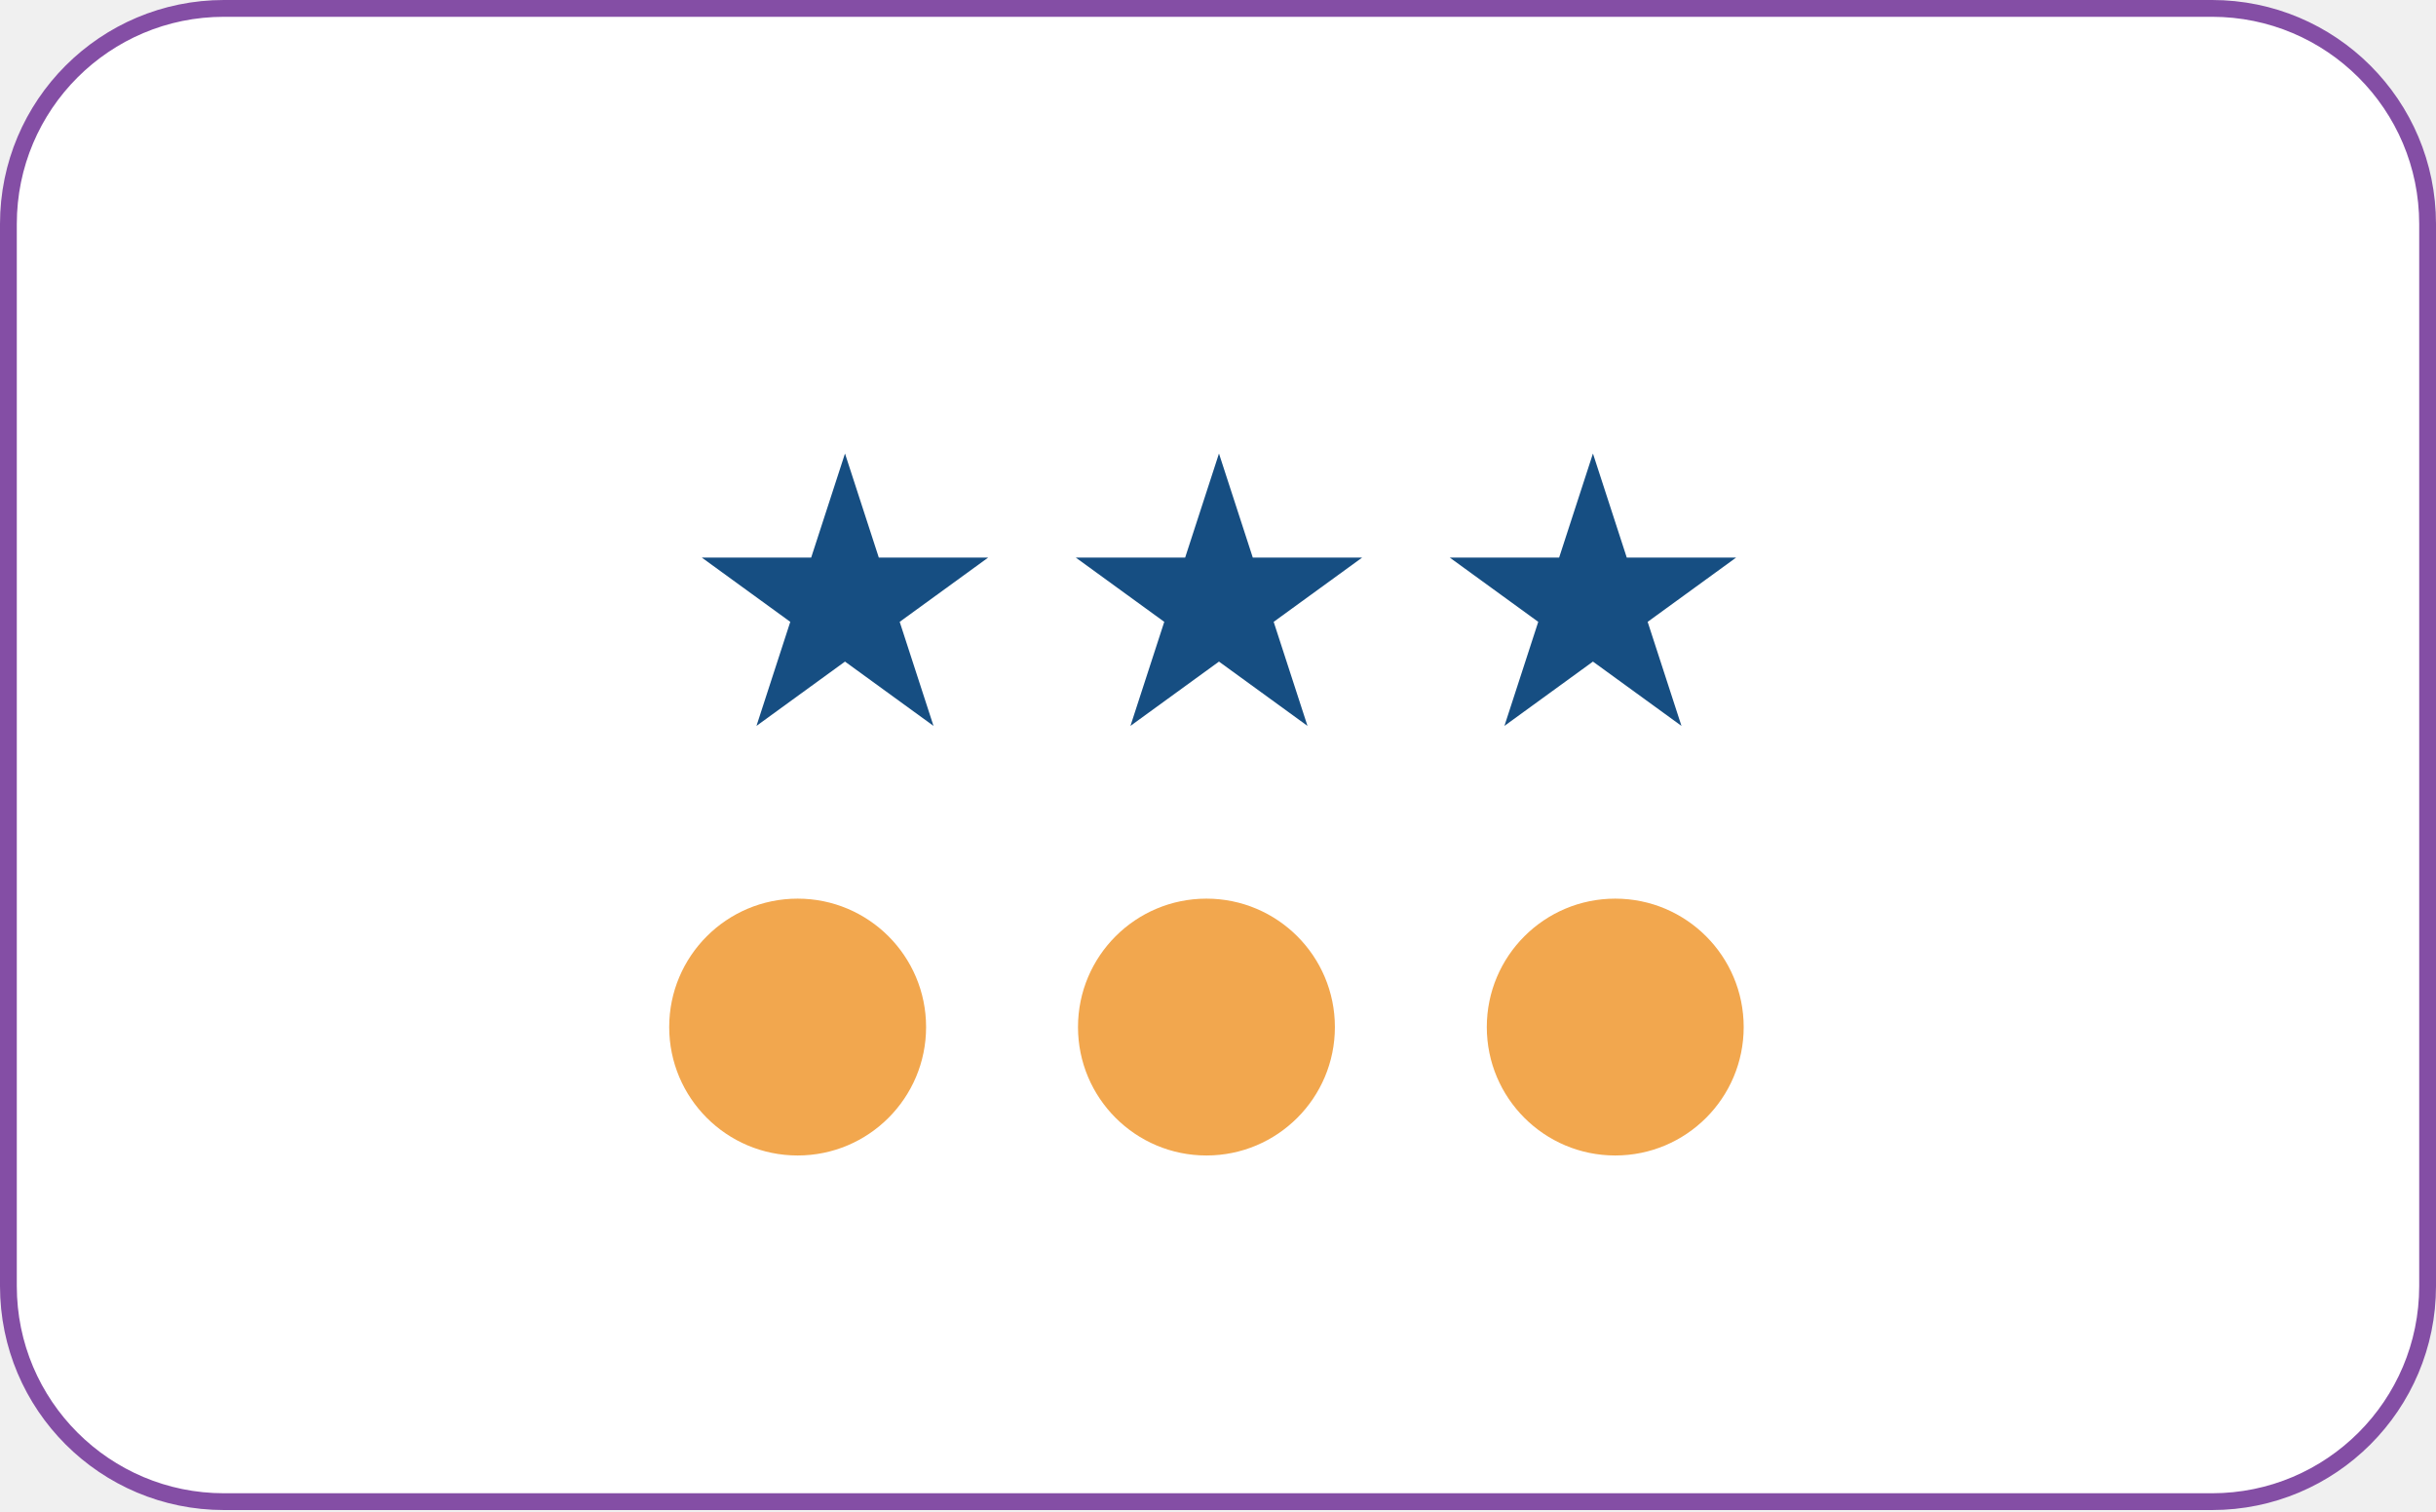
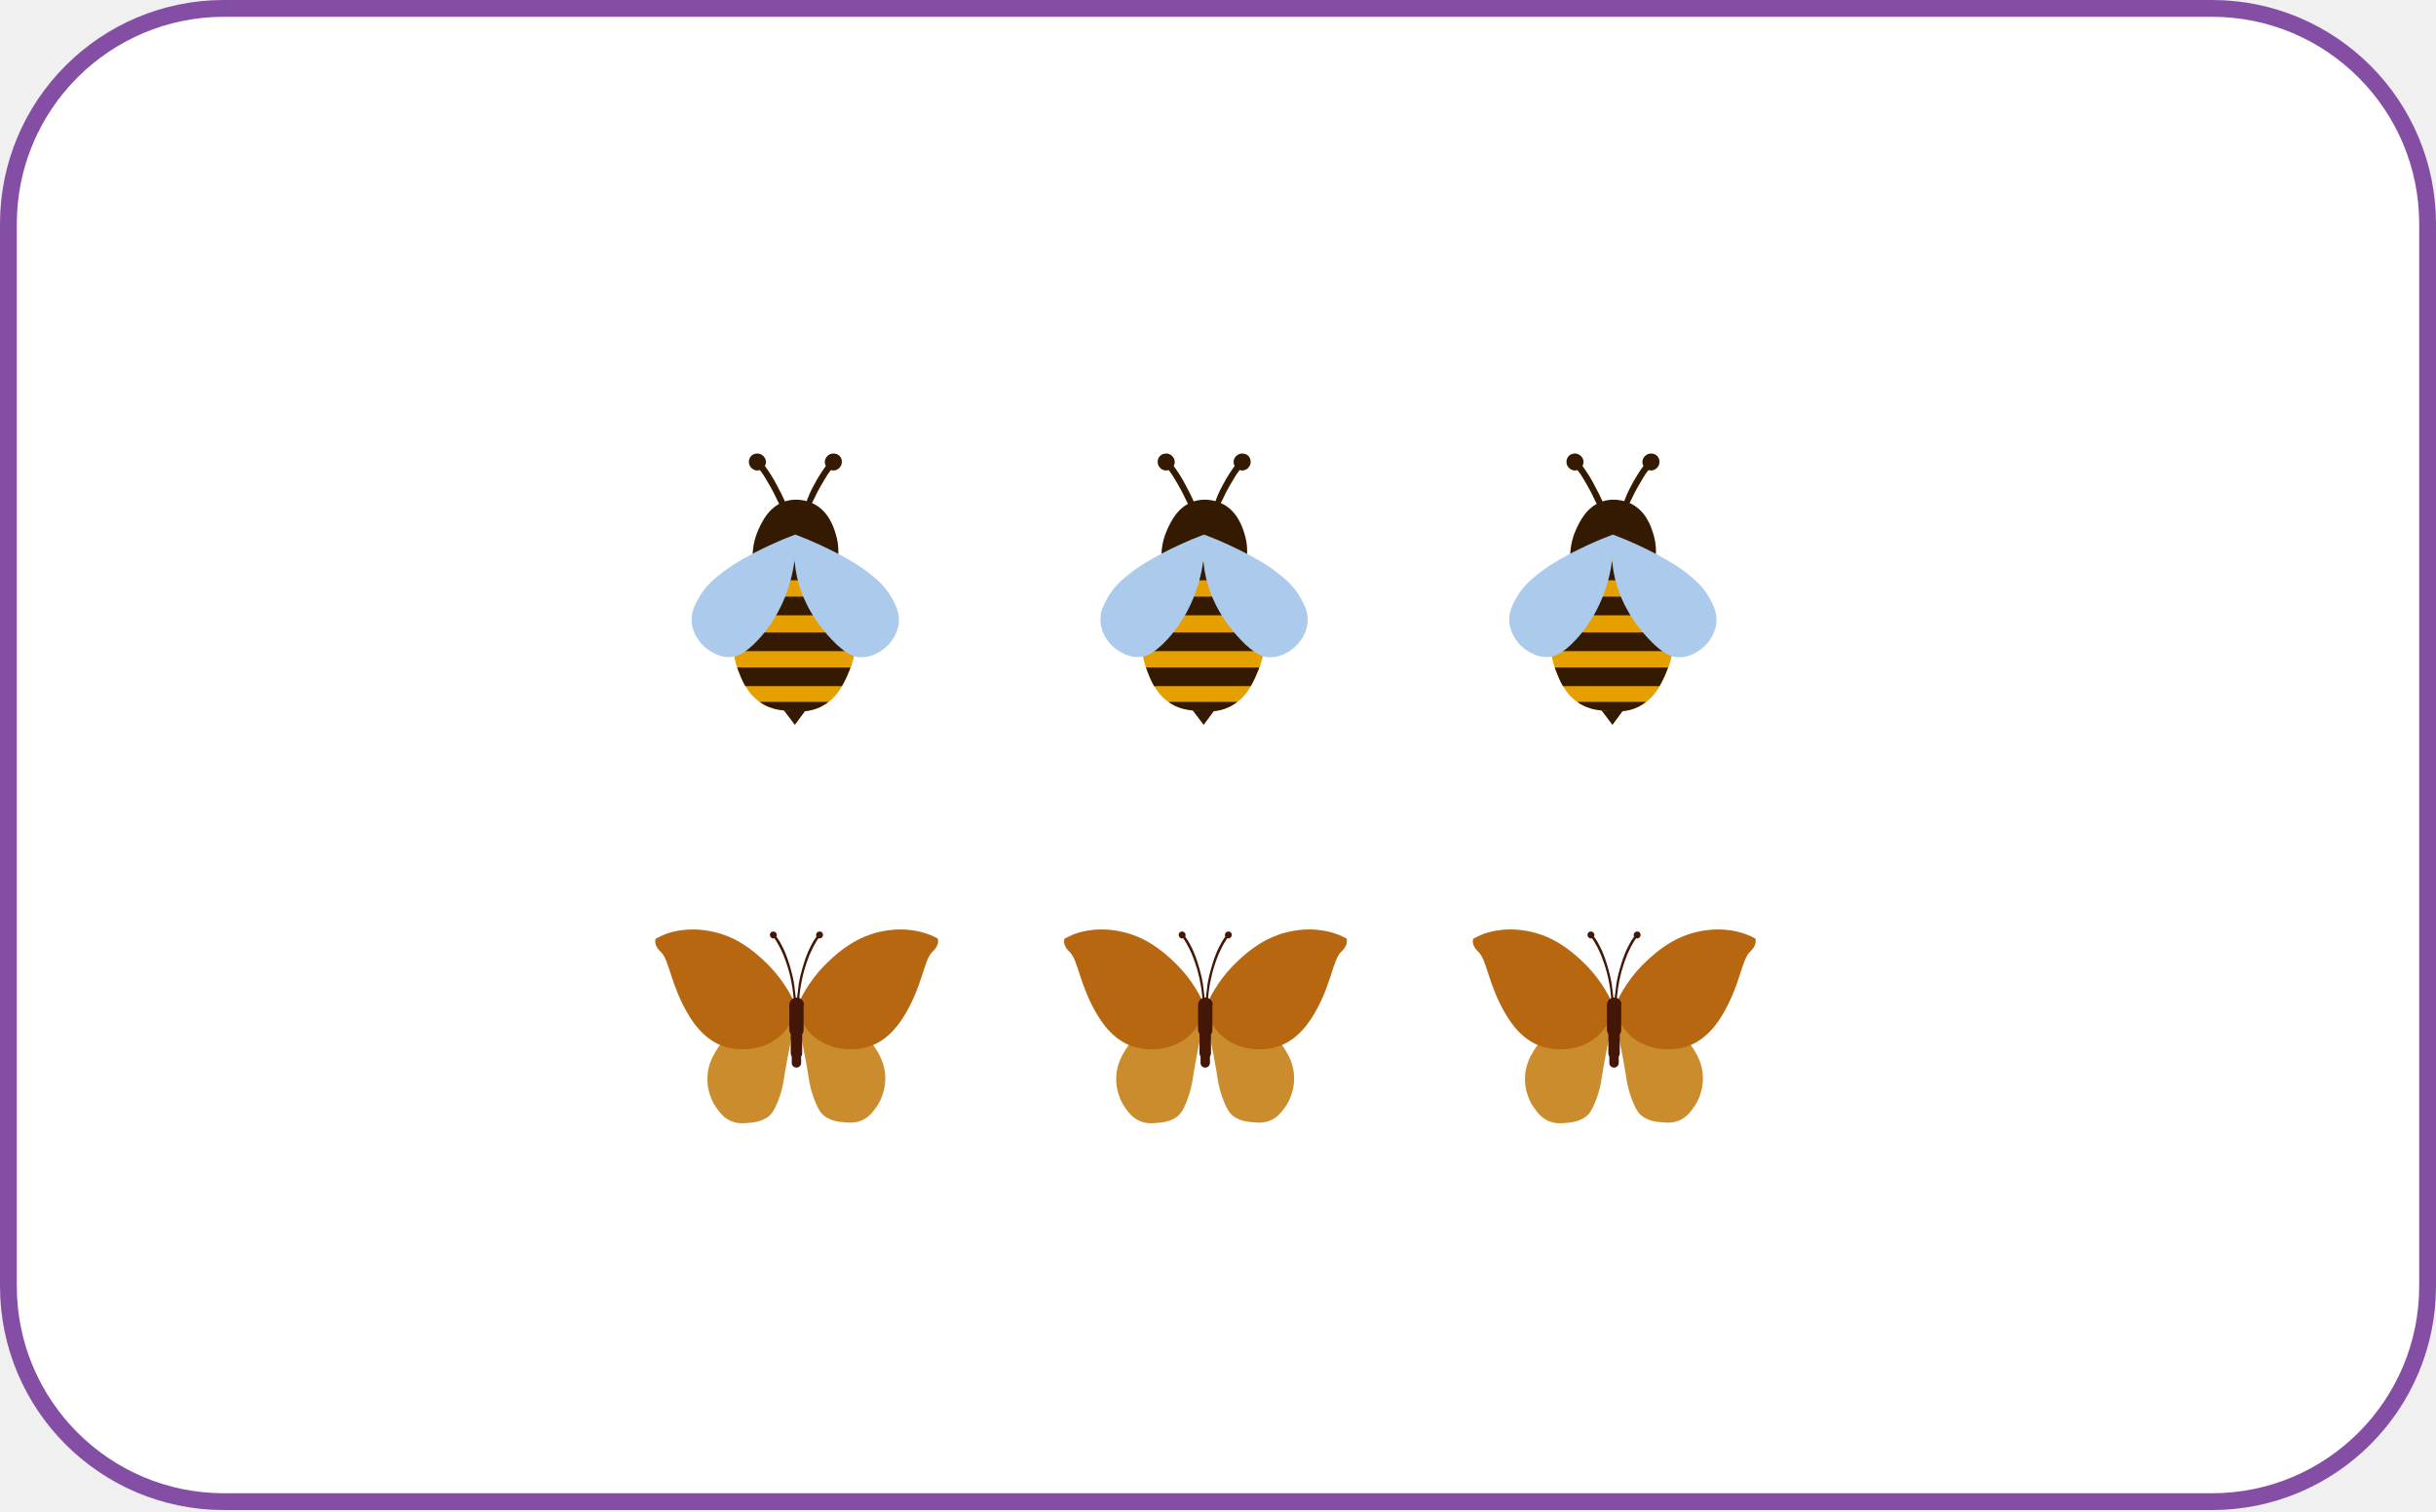
- <svg xmlns="http://www.w3.org/2000/svg" width="870" height="540" viewBox="0 0 870 540" fill="none">
+ <svg xmlns="http://www.w3.org/2000/svg" viewBox="0 0 870 540" fill="none">
  <rect x="3" y="3" width="864" height="533.4" rx="77" fill="white" stroke="#844EA5" stroke-width="6" />
-   <circle cx="430.873" cy="366.873" r="45.873" fill="#F2A74E" />
-   <circle cx="576.873" cy="366.873" r="45.873" fill="#F2A74E" />
-   <circle cx="284.873" cy="366.873" r="45.873" fill="#F2A74E" />
-   <path d="M301.782 162L313.857 199.162H352.931L321.319 222.13L333.394 259.292L301.782 236.325L270.17 259.292L282.244 222.13L250.632 199.162H289.707L301.782 162Z" fill="#164E82" />
-   <path d="M435.346 162L447.42 199.162H486.495L454.883 222.13L466.958 259.292L435.346 236.325L403.733 259.292L415.808 222.13L384.196 199.162H423.271L435.346 162Z" fill="#164E82" />
-   <path d="M568.909 162L580.984 199.162H620.059L588.447 222.13L600.521 259.292L568.909 236.325L537.297 259.292L549.372 222.13L517.76 199.162H556.834L568.909 162Z" fill="#164E82" />
+   <path d="M285.759 368.404C287.145 375.465 288.24 381.056 288.897 385.543C288.97 386.205 289.7 390.766 292.035 395.547C292.546 396.504 292.838 397.019 293.275 397.534C295.757 400.476 299.843 400.77 301.887 400.917C303.638 401.065 305.171 401.138 307.068 400.476C310.133 399.446 311.739 397.166 312.76 395.768C316.117 391.207 316.19 386.279 316.19 385.175C316.19 380.467 314.293 377.157 313.198 375.318C309.914 369.728 305.171 367.079 302.981 365.902C295.976 362.151 289.262 362.372 286.197 362.666C286.124 364.578 285.905 366.491 285.759 368.404Z" fill="#CB8C2E" />
+   <path d="M284.81 359.208C286.78 354.721 290.283 348.542 296.413 342.952C299.624 340.009 305.9 334.345 315.533 332.579C318.015 332.138 324.291 331.108 331.442 333.683C332.902 334.198 334.069 334.786 334.872 335.228C334.945 335.375 335.018 335.595 335.018 335.89C335.237 337.876 333.413 339.641 332.975 340.009C329.91 343.025 329.472 352.073 323.05 362.666C318.015 371.052 312.614 372.964 311.155 373.553C310.644 373.7 308.965 374.362 306.703 374.656C305.098 374.877 296.486 375.76 290.064 369.728C288.897 368.624 287.072 366.638 285.759 363.401C285.394 362.004 285.102 360.606 284.81 359.208Z" fill="#B66710" />
+   <path d="M283.059 368.624C281.672 375.686 280.578 381.277 279.921 385.764C279.848 386.426 279.118 390.987 276.783 395.768C276.272 396.724 275.98 397.239 275.542 397.754C273.061 400.697 268.974 400.991 266.931 401.138C265.179 401.285 263.647 401.359 261.75 400.697C258.685 399.667 257.079 397.386 256.057 395.989C252.7 391.428 252.627 386.499 252.627 385.396C252.627 380.688 254.525 377.378 255.619 375.539C258.903 369.948 263.647 367.3 265.836 366.123C272.842 362.372 279.556 362.592 282.621 362.886C282.767 364.725 282.913 366.638 283.059 368.624Z" fill="#CB8C2E" />
+   <path d="M284.226 359.208C282.256 354.721 278.753 348.542 272.623 342.952C269.412 340.009 263.136 334.345 253.503 332.579C251.022 332.138 244.746 331.108 237.594 333.683C236.207 334.271 235.04 334.86 234.164 335.301C234.164 335.375 234.091 335.669 234.018 335.963C233.799 337.949 235.624 339.715 236.062 340.083C239.127 343.099 239.564 352.073 245.986 362.666C251.022 371.052 256.422 372.964 257.882 373.553C258.392 373.7 260.071 374.362 262.333 374.656C263.939 374.877 272.55 375.76 278.972 369.728C280.14 368.624 281.964 366.638 283.278 363.401C283.642 362.004 283.934 360.606 284.226 359.208Z" fill="#B66710" />
+   <path d="M287.145 358.914C287.145 357.517 285.978 356.34 284.591 356.34H284.445C283.059 356.34 281.891 357.517 281.891 358.914V367.815C281.891 368.404 282.11 368.918 282.402 369.36V376.201C282.402 376.642 282.548 377.084 282.767 377.452V379.658C282.767 380.615 283.497 381.35 284.445 381.35C285.394 381.35 286.124 380.615 286.124 379.658V377.452C286.343 377.084 286.489 376.716 286.489 376.201V369.433C286.854 368.992 286.999 368.477 286.999 367.889V358.914H287.145Z" fill="#431605" />
+   <path d="M292.692 332.727C292.035 332.727 291.451 333.315 291.451 333.977C291.451 334.198 291.524 334.418 291.597 334.566C291.086 335.301 290.429 336.257 289.846 337.434C287.948 340.892 287.145 343.908 286.416 346.409C285.613 349.278 285.248 351.485 285.175 352.294C284.956 353.912 284.81 355.457 284.737 355.898C284.664 356.781 284.591 357.443 284.591 358.031C284.81 358.031 285.102 358.031 285.321 358.105C285.394 357.296 285.467 356.266 285.613 355.015C285.905 352.147 286.416 350.013 286.562 349.278C287.145 346.556 287.875 344.496 288.167 343.614C288.897 341.48 289.554 340.009 289.773 339.641C290.575 337.876 291.305 336.772 291.451 336.478C291.743 335.963 292.035 335.522 292.327 335.154C292.473 335.154 292.546 335.228 292.692 335.228C293.349 335.228 293.932 334.639 293.932 333.977C293.932 333.241 293.422 332.727 292.692 332.727Z" fill="#431605" />
+   <path d="M276.199 332.727C276.856 332.727 277.439 333.315 277.439 333.977C277.439 334.198 277.366 334.418 277.294 334.566C277.804 335.301 278.461 336.257 279.045 337.434C280.942 340.892 281.745 343.908 282.475 346.409C283.278 349.278 283.643 351.485 283.715 352.294C283.934 353.912 284.08 355.457 284.153 355.898C284.226 356.781 284.299 357.443 284.299 358.031C284.08 358.031 283.788 358.031 283.57 358.105C283.497 357.296 283.424 356.266 283.278 355.015C282.986 352.147 282.475 350.013 282.329 349.278C281.745 346.556 281.015 344.496 280.723 343.614C279.994 341.48 279.337 340.009 279.118 339.641C278.315 337.876 277.585 336.772 277.439 336.478C277.148 335.963 276.856 335.522 276.564 335.154C276.418 335.154 276.345 335.228 276.199 335.228C275.542 335.228 274.958 334.639 274.958 333.977C274.958 333.241 275.469 332.727 276.199 332.727Z" fill="#431605" />
+   <path d="M431.759 368.404C433.145 375.465 434.24 381.056 434.897 385.543C434.97 386.205 435.7 390.766 438.035 395.547C438.546 396.504 438.838 397.019 439.275 397.534C441.757 400.476 445.843 400.77 447.887 400.917C449.638 401.065 451.171 401.138 453.068 400.476C456.133 399.446 457.739 397.166 458.76 395.768C462.117 391.207 462.19 386.279 462.19 385.175C462.19 380.467 460.293 377.157 459.198 375.318C455.914 369.728 451.171 367.079 448.981 365.902C441.976 362.151 435.262 362.372 432.197 362.666C432.124 364.578 431.905 366.491 431.759 368.404Z" fill="#CB8C2E" />
+   <path d="M430.81 359.208C432.78 354.721 436.283 348.542 442.413 342.952C445.624 340.009 451.9 334.345 461.533 332.579C464.015 332.138 470.291 331.108 477.442 333.683C478.902 334.198 480.069 334.786 480.872 335.228C480.945 335.375 481.018 335.595 481.018 335.89C481.237 337.876 479.413 339.641 478.975 340.009C475.91 343.025 475.472 352.073 469.05 362.666C464.015 371.052 458.614 372.964 457.155 373.553C456.644 373.7 454.965 374.362 452.703 374.656C451.098 374.877 442.486 375.76 436.064 369.728C434.897 368.624 433.072 366.638 431.759 363.401C431.394 362.004 431.102 360.606 430.81 359.208Z" fill="#B66710" />
+   <path d="M429.059 368.624C427.672 375.686 426.578 381.277 425.921 385.764C425.848 386.426 425.118 390.987 422.783 395.768C422.272 396.724 421.98 397.239 421.542 397.754C419.061 400.697 414.974 400.991 412.931 401.138C411.179 401.285 409.647 401.359 407.75 400.697C404.685 399.667 403.079 397.386 402.057 395.989C398.7 391.428 398.627 386.499 398.627 385.396C398.627 380.688 400.525 377.378 401.619 375.539C404.903 369.948 409.647 367.3 411.836 366.123C418.842 362.372 425.556 362.592 428.621 362.886C428.767 364.725 428.913 366.638 429.059 368.624Z" fill="#CB8C2E" />
+   <path d="M430.226 359.208C428.256 354.721 424.753 348.542 418.623 342.952C415.412 340.009 409.136 334.345 399.503 332.579C397.022 332.138 390.746 331.108 383.594 333.683C382.207 334.271 381.04 334.86 380.164 335.301C380.164 335.375 380.091 335.669 380.018 335.963C379.799 337.949 381.624 339.715 382.062 340.083C385.127 343.099 385.564 352.073 391.986 362.666C397.022 371.052 402.422 372.964 403.882 373.553C404.392 373.7 406.071 374.362 408.333 374.656C409.939 374.877 418.55 375.76 424.972 369.728C426.14 368.624 427.964 366.638 429.278 363.401C429.642 362.004 429.934 360.606 430.226 359.208Z" fill="#B66710" />
+   <path d="M433.145 358.914C433.145 357.517 431.978 356.34 430.591 356.34H430.445C429.059 356.34 427.891 357.517 427.891 358.914V367.815C427.891 368.404 428.11 368.918 428.402 369.36V376.201C428.402 376.642 428.548 377.084 428.767 377.452V379.658C428.767 380.615 429.497 381.35 430.445 381.35C431.394 381.35 432.124 380.615 432.124 379.658V377.452C432.343 377.084 432.489 376.716 432.489 376.201V369.433C432.854 368.992 432.999 368.477 432.999 367.889V358.914H433.145Z" fill="#431605" />
+   <path d="M438.692 332.727C438.035 332.727 437.451 333.315 437.451 333.977C437.451 334.198 437.524 334.418 437.597 334.566C437.086 335.301 436.429 336.257 435.846 337.434C433.948 340.892 433.145 343.908 432.416 346.409C431.613 349.278 431.248 351.485 431.175 352.294C430.956 353.912 430.81 355.457 430.737 355.898C430.664 356.781 430.591 357.443 430.591 358.031C430.81 358.031 431.102 358.031 431.321 358.105C431.394 357.296 431.467 356.266 431.613 355.015C431.905 352.147 432.416 350.013 432.562 349.278C433.145 346.556 433.875 344.496 434.167 343.614C434.897 341.48 435.554 340.009 435.773 339.641C436.575 337.876 437.305 336.772 437.451 336.478C437.743 335.963 438.035 335.522 438.327 335.154C438.473 335.154 438.546 335.228 438.692 335.228C439.349 335.228 439.932 334.639 439.932 333.977C439.932 333.241 439.422 332.727 438.692 332.727Z" fill="#431605" />
+   <path d="M422.199 332.727C422.856 332.727 423.439 333.315 423.439 333.977C423.439 334.198 423.366 334.418 423.294 334.566C423.804 335.301 424.461 336.257 425.045 337.434C426.942 340.892 427.745 343.908 428.475 346.409C429.278 349.278 429.643 351.485 429.715 352.294C429.934 353.912 430.08 355.457 430.153 355.898C430.226 356.781 430.299 357.443 430.299 358.031C430.08 358.031 429.788 358.031 429.57 358.105C429.497 357.296 429.424 356.266 429.278 355.015C428.986 352.147 428.475 350.013 428.329 349.278C427.745 346.556 427.015 344.496 426.723 343.614C425.994 341.48 425.337 340.009 425.118 339.641C424.315 337.876 423.585 336.772 423.439 336.478C423.148 335.963 422.856 335.522 422.564 335.154C422.418 335.154 422.345 335.228 422.199 335.228C421.542 335.228 420.958 334.639 420.958 333.977C420.958 333.241 421.469 332.727 422.199 332.727Z" fill="#431605" />
+   <path d="M577.759 368.404C579.145 375.465 580.24 381.056 580.897 385.543C580.97 386.205 581.7 390.766 584.035 395.547C584.546 396.504 584.838 397.019 585.275 397.534C587.757 400.476 591.843 400.77 593.887 400.917C595.638 401.065 597.171 401.138 599.068 400.476C602.133 399.446 603.739 397.166 604.76 395.768C608.117 391.207 608.19 386.279 608.19 385.175C608.19 380.467 606.293 377.157 605.198 375.318C601.914 369.728 597.171 367.079 594.981 365.902C587.976 362.151 581.262 362.372 578.197 362.666C578.124 364.578 577.905 366.491 577.759 368.404Z" fill="#CB8C2E" />
+   <path d="M576.81 359.208C578.78 354.721 582.283 348.542 588.413 342.952C591.624 340.009 597.9 334.345 607.533 332.579C610.015 332.138 616.291 331.108 623.442 333.683C624.902 334.198 626.069 334.786 626.872 335.228C626.945 335.375 627.018 335.595 627.018 335.89C627.237 337.876 625.413 339.641 624.975 340.009C621.91 343.025 621.472 352.073 615.05 362.666C610.015 371.052 604.614 372.964 603.155 373.553C602.644 373.7 600.965 374.362 598.703 374.656C597.098 374.877 588.486 375.76 582.064 369.728C580.897 368.624 579.072 366.638 577.759 363.401C577.394 362.004 577.102 360.606 576.81 359.208Z" fill="#B66710" />
+   <path d="M575.059 368.624C573.672 375.686 572.578 381.277 571.921 385.764C571.848 386.426 571.118 390.987 568.783 395.768C568.272 396.724 567.98 397.239 567.542 397.754C565.061 400.697 560.974 400.991 558.931 401.138C557.179 401.285 555.647 401.359 553.75 400.697C550.685 399.667 549.079 397.386 548.057 395.989C544.7 391.428 544.627 386.499 544.627 385.396C544.627 380.688 546.525 377.378 547.619 375.539C550.903 369.948 555.647 367.3 557.836 366.123C564.842 362.372 571.556 362.592 574.621 362.886C574.767 364.725 574.913 366.638 575.059 368.624Z" fill="#CB8C2E" />
+   <path d="M576.226 359.208C574.256 354.721 570.753 348.542 564.623 342.952C561.412 340.009 555.136 334.345 545.503 332.579C543.022 332.138 536.746 331.108 529.594 333.683C528.207 334.271 527.04 334.86 526.164 335.301C526.164 335.375 526.091 335.669 526.018 335.963C525.799 337.949 527.624 339.715 528.062 340.083C531.127 343.099 531.564 352.073 537.986 362.666C543.022 371.052 548.422 372.964 549.882 373.553C550.392 373.7 552.071 374.362 554.333 374.656C555.939 374.877 564.55 375.76 570.972 369.728C572.14 368.624 573.964 366.638 575.278 363.401C575.642 362.004 575.934 360.606 576.226 359.208Z" fill="#B66710" />
+   <path d="M579.145 358.914C579.145 357.517 577.978 356.34 576.591 356.34H576.445C575.059 356.34 573.891 357.517 573.891 358.914V367.815C573.891 368.404 574.11 368.918 574.402 369.36V376.201C574.402 376.642 574.548 377.084 574.767 377.452V379.658C574.767 380.615 575.497 381.35 576.445 381.35C577.394 381.35 578.124 380.615 578.124 379.658V377.452C578.343 377.084 578.489 376.716 578.489 376.201V369.433C578.854 368.992 578.999 368.477 578.999 367.889V358.914H579.145Z" fill="#431605" />
+   <path d="M584.692 332.727C584.035 332.727 583.451 333.315 583.451 333.977C583.451 334.198 583.524 334.418 583.597 334.566C583.086 335.301 582.429 336.257 581.846 337.434C579.948 340.892 579.145 343.908 578.416 346.409C577.613 349.278 577.248 351.485 577.175 352.294C576.956 353.912 576.81 355.457 576.737 355.898C576.664 356.781 576.591 357.443 576.591 358.031C576.81 358.031 577.102 358.031 577.321 358.105C577.394 357.296 577.467 356.266 577.613 355.015C577.905 352.147 578.416 350.013 578.562 349.278C579.145 346.556 579.875 344.496 580.167 343.614C580.897 341.48 581.554 340.009 581.773 339.641C582.575 337.876 583.305 336.772 583.451 336.478C583.743 335.963 584.035 335.522 584.327 335.154C584.473 335.154 584.546 335.228 584.692 335.228C585.349 335.228 585.932 334.639 585.932 333.977C585.932 333.241 585.422 332.727 584.692 332.727Z" fill="#431605" />
+   <path d="M568.199 332.727C568.856 332.727 569.439 333.315 569.439 333.977C569.439 334.198 569.366 334.418 569.294 334.566C569.804 335.301 570.461 336.257 571.045 337.434C572.942 340.892 573.745 343.908 574.475 346.409C575.278 349.278 575.643 351.485 575.715 352.294C575.934 353.912 576.08 355.457 576.153 355.898C576.226 356.781 576.299 357.443 576.299 358.031C576.08 358.031 575.788 358.031 575.57 358.105C575.497 357.296 575.424 356.266 575.278 355.015C574.986 352.147 574.475 350.013 574.329 349.278C573.745 346.556 573.015 344.496 572.723 343.614C571.994 341.48 571.337 340.009 571.118 339.641C570.315 337.876 569.585 336.772 569.439 336.478C569.148 335.963 568.856 335.522 568.564 335.154C568.418 335.154 568.345 335.228 568.199 335.228C567.542 335.228 566.958 334.639 566.958 333.977C566.958 333.241 567.469 332.727 568.199 332.727Z" fill="#431605" />
+   <path d="M297.62 162C295.985 162 294.574 163.406 294.574 165.034C294.574 165.551 294.722 166.069 294.945 166.439C293.682 168.215 292.122 170.509 290.636 173.394C285.955 181.755 285.807 190.486 286.55 188.34C288.333 183.161 289.967 179.609 290.487 178.722C292.419 174.43 294.276 171.767 294.574 171.101C295.317 169.843 295.985 168.807 296.728 167.919C297.1 167.919 297.248 168.067 297.62 168.067C299.254 168.067 300.666 166.661 300.666 165.034C300.666 163.258 299.477 162 297.62 162Z" fill="#331A00" />
+   <path d="M267.455 165.034C267.455 166.661 268.867 168.067 270.501 168.067C270.873 168.067 271.021 167.919 271.393 167.919C272.136 168.807 272.804 169.843 273.547 171.101C273.919 171.841 275.702 174.504 277.634 178.722C278.154 179.609 279.788 183.161 281.572 188.34C282.315 190.486 287.813 202.028 285.881 195.073C284.098 189.006 282.092 181.755 277.485 173.394C276.074 170.583 274.439 168.215 273.176 166.439C273.325 166.069 273.547 165.551 273.547 165.034C273.547 163.406 272.136 162 270.501 162C268.718 162 267.455 163.258 267.455 165.034Z" fill="#331A00" />
+   <path d="M279.565 253.229C280.977 255.153 282.463 257.002 283.875 258.926C285.286 257.076 286.624 255.227 288.035 253.303C285.212 253.303 282.389 253.303 279.565 253.229Z" fill="#331A00" />
+   <path d="M268.867 201.288C268.644 198.551 268.644 194.037 270.873 189.154C272.21 186.268 274.588 181.089 280.16 179.166C284.915 177.538 289.076 179.313 289.819 179.609C295.911 182.199 297.768 188.414 298.511 190.856C299.923 195.443 299.403 199.513 298.883 201.732C288.853 201.658 278.823 201.51 268.867 201.288Z" fill="#331A00" />
+   <path d="M261.957 223.115C261.66 226.815 261.066 232.882 263.74 239.763C265.078 243.166 267.084 248.272 272.285 251.379C275.776 253.451 279.194 253.673 281.869 253.895C284.841 254.117 288.927 254.413 293.088 252.489C299.031 249.677 301.558 243.906 303.192 240.059C305.644 234.362 305.793 229.33 305.867 226.297C306.015 218.602 304.009 212.831 302.969 209.871C301.112 204.618 298.66 200.622 296.728 197.959C288.778 198.033 280.829 198.107 272.879 198.181C270.873 200.326 268.198 203.656 265.969 208.243C265.078 210.241 262.626 215.642 261.957 223.115Z" fill="#E5A000" />
+   <path d="M296.06 213.127H271.542V219.786H296.06V213.127Z" fill="#331A00" />
+   <path d="M305.941 225.927H262.477V232.586H305.941V225.927Z" fill="#331A00" />
+   <path d="M295.837 200.622H271.319V207.281H295.837V200.622Z" fill="#331A00" />
+   <path d="M284.023 190.93C277.56 193.371 272.433 195.887 268.718 197.811C262.477 201.14 259.654 203.212 258.391 204.174C255.196 206.69 251.927 209.205 249.475 213.719C248.212 216.012 246.801 218.528 247.023 222.005C247.321 226.593 250.218 229.626 250.961 230.44C251.556 231.032 255.865 235.249 261.437 234.658C262.774 234.51 265.821 233.918 270.873 228.442C282.612 215.716 283.801 200.326 283.949 198.033C284.246 194.999 284.172 192.484 284.023 190.93Z" fill="#ACCAEB" />
+   <path d="M284.023 190.93C290.487 193.371 295.614 195.887 299.329 197.811C305.644 201.14 308.467 203.212 309.656 204.174C312.851 206.69 316.12 209.205 318.571 213.719C319.835 216.012 321.172 218.528 321.023 222.079C320.726 226.667 317.829 229.7 317.086 230.514C316.491 231.106 312.256 235.323 306.61 234.731C305.272 234.584 302.226 233.992 296.951 228.368C293.756 224.965 284.023 214.236 283.652 197.959C283.503 194.925 283.8 192.484 284.023 190.93Z" fill="#ACCAEB" />
+   <path d="M263.294 238.431C263.443 238.875 263.592 239.319 263.74 239.689C264.335 241.243 265.078 243.166 266.192 245.09H300.666C301.706 243.314 302.523 241.539 303.118 239.985C303.341 239.467 303.564 238.949 303.712 238.431H263.294Z" fill="#331A00" />
+   <path d="M271.319 250.713C271.616 250.935 271.987 251.157 272.284 251.379C275.776 253.525 279.194 253.747 281.869 253.969C284.841 254.191 288.927 254.561 293.088 252.489C294.128 251.971 295.094 251.379 295.911 250.713H271.319Z" fill="#331A00" />
+   <path d="M589.62 162C587.985 162 586.574 163.406 586.574 165.034C586.574 165.551 586.722 166.069 586.945 166.439C585.682 168.215 584.122 170.509 582.636 173.394C577.955 181.755 577.807 190.486 578.55 188.34C580.333 183.161 581.967 179.609 582.487 178.722C584.419 174.43 586.276 171.767 586.574 171.101C587.317 169.843 587.985 168.807 588.728 167.919C589.1 167.919 589.248 168.067 589.62 168.067C591.254 168.067 592.666 166.661 592.666 165.034C592.666 163.258 591.477 162 589.62 162Z" fill="#331A00" />
+   <path d="M559.455 165.034C559.455 166.661 560.867 168.067 562.501 168.067C562.873 168.067 563.021 167.919 563.393 167.919C564.136 168.807 564.804 169.843 565.547 171.101C565.919 171.841 567.702 174.504 569.634 178.722C570.154 179.609 571.788 183.161 573.572 188.34C574.315 190.486 579.813 202.028 577.881 195.073C576.098 189.006 574.092 181.755 569.485 173.394C568.074 170.583 566.439 168.215 565.176 166.439C565.325 166.069 565.547 165.551 565.547 165.034C565.547 163.406 564.136 162 562.501 162C560.718 162 559.455 163.258 559.455 165.034Z" fill="#331A00" />
+   <path d="M571.565 253.229C572.977 255.153 574.463 257.002 575.875 258.926C577.286 257.076 578.624 255.227 580.035 253.303C577.212 253.303 574.389 253.303 571.565 253.229Z" fill="#331A00" />
+   <path d="M560.867 201.288C560.644 198.551 560.644 194.037 562.873 189.154C564.21 186.268 566.588 181.089 572.16 179.166C576.915 177.538 581.076 179.313 581.819 179.609C587.911 182.199 589.768 188.414 590.511 190.856C591.923 195.443 591.403 199.513 590.883 201.732C580.853 201.658 570.823 201.51 560.867 201.288Z" fill="#331A00" />
+   <path d="M553.957 223.115C553.66 226.815 553.066 232.882 555.74 239.763C557.078 243.166 559.084 248.272 564.285 251.379C567.776 253.451 571.194 253.673 573.869 253.895C576.841 254.117 580.927 254.413 585.088 252.489C591.031 249.677 593.558 243.906 595.192 240.059C597.644 234.362 597.793 229.33 597.867 226.297C598.015 218.602 596.009 212.831 594.969 209.871C593.112 204.618 590.66 200.622 588.728 197.959C580.778 198.033 572.829 198.107 564.879 198.181C562.873 200.326 560.198 203.656 557.969 208.243C557.078 210.241 554.626 215.642 553.957 223.115Z" fill="#E5A000" />
+   <path d="M588.06 213.127H563.542V219.786H588.06V213.127Z" fill="#331A00" />
+   <path d="M597.941 225.927H554.477V232.586H597.941V225.927Z" fill="#331A00" />
+   <path d="M587.837 200.622H563.319V207.281H587.837V200.622Z" fill="#331A00" />
+   <path d="M576.023 190.93C569.56 193.371 564.433 195.887 560.718 197.811C554.477 201.14 551.654 203.212 550.391 204.174C547.196 206.69 543.927 209.205 541.475 213.719C540.212 216.012 538.801 218.528 539.023 222.005C539.321 226.593 542.218 229.626 542.961 230.44C543.556 231.032 547.865 235.249 553.437 234.658C554.774 234.51 557.821 233.918 562.873 228.442C574.612 215.716 575.801 200.326 575.949 198.033C576.246 194.999 576.172 192.484 576.023 190.93Z" fill="#ACCAEB" />
+   <path d="M576.023 190.93C582.487 193.371 587.614 195.887 591.329 197.811C597.644 201.14 600.467 203.212 601.656 204.174C604.851 206.69 608.12 209.205 610.571 213.719C611.835 216.012 613.172 218.528 613.023 222.079C612.726 226.667 609.829 229.7 609.086 230.514C608.491 231.106 604.256 235.323 598.61 234.731C597.272 234.584 594.226 233.992 588.951 228.368C585.756 224.965 576.023 214.236 575.652 197.959C575.503 194.925 575.8 192.484 576.023 190.93Z" fill="#ACCAEB" />
+   <path d="M555.294 238.431C555.443 238.875 555.592 239.319 555.74 239.689C556.335 241.243 557.078 243.166 558.192 245.09H592.666C593.706 243.314 594.523 241.539 595.118 239.985C595.341 239.467 595.564 238.949 595.712 238.431H555.294Z" fill="#331A00" />
+   <path d="M563.319 250.713C563.616 250.935 563.987 251.157 564.284 251.379C567.776 253.525 571.194 253.747 573.869 253.969C576.841 254.191 580.927 254.561 585.088 252.489C586.128 251.971 587.094 251.379 587.911 250.713H563.319Z" fill="#331A00" />
+   <path d="M443.62 162C441.985 162 440.574 163.406 440.574 165.034C440.574 165.551 440.722 166.069 440.945 166.439C439.682 168.215 438.122 170.509 436.636 173.394C431.955 181.755 431.807 190.486 432.55 188.34C434.333 183.161 435.967 179.609 436.487 178.722C438.419 174.43 440.276 171.767 440.574 171.101C441.317 169.843 441.985 168.807 442.728 167.919C443.1 167.919 443.248 168.067 443.62 168.067C445.254 168.067 446.666 166.661 446.666 165.034C446.666 163.258 445.477 162 443.62 162Z" fill="#331A00" />
+   <path d="M413.455 165.034C413.455 166.661 414.867 168.067 416.501 168.067C416.873 168.067 417.021 167.919 417.393 167.919C418.136 168.807 418.804 169.843 419.547 171.101C419.919 171.841 421.702 174.504 423.634 178.722C424.154 179.609 425.788 183.161 427.572 188.34C428.315 190.486 433.813 202.028 431.881 195.073C430.098 189.006 428.092 181.755 423.485 173.394C422.074 170.583 420.439 168.215 419.176 166.439C419.325 166.069 419.547 165.551 419.547 165.034C419.547 163.406 418.136 162 416.501 162C414.718 162 413.455 163.258 413.455 165.034Z" fill="#331A00" />
+   <path d="M425.565 253.229C426.977 255.153 428.463 257.002 429.875 258.926C431.286 257.076 432.624 255.227 434.035 253.303C431.212 253.303 428.389 253.303 425.565 253.229Z" fill="#331A00" />
+   <path d="M414.867 201.288C414.644 198.551 414.644 194.037 416.873 189.154C418.21 186.268 420.588 181.089 426.16 179.166C430.915 177.538 435.076 179.313 435.819 179.609C441.911 182.199 443.768 188.414 444.511 190.856C445.923 195.443 445.403 199.513 444.883 201.732C434.853 201.658 424.823 201.51 414.867 201.288Z" fill="#331A00" />
+   <path d="M407.957 223.115C407.66 226.815 407.066 232.882 409.74 239.763C411.078 243.166 413.084 248.272 418.285 251.379C421.776 253.451 425.194 253.673 427.869 253.895C430.841 254.117 434.927 254.413 439.088 252.489C445.031 249.677 447.558 243.906 449.192 240.059C451.644 234.362 451.793 229.33 451.867 226.297C452.015 218.602 450.009 212.831 448.969 209.871C447.112 204.618 444.66 200.622 442.728 197.959C434.778 198.033 426.829 198.107 418.879 198.181C416.873 200.326 414.198 203.656 411.969 208.243C411.078 210.241 408.626 215.642 407.957 223.115Z" fill="#E5A000" />
+   <path d="M442.06 213.127H417.542V219.786H442.06V213.127Z" fill="#331A00" />
+   <path d="M451.941 225.927H408.477V232.586H451.941V225.927Z" fill="#331A00" />
+   <path d="M441.837 200.622H417.319V207.281H441.837V200.622Z" fill="#331A00" />
+   <path d="M430.023 190.93C423.56 193.371 418.433 195.887 414.718 197.811C408.477 201.14 405.654 203.212 404.391 204.174C401.196 206.69 397.927 209.205 395.475 213.719C394.212 216.012 392.801 218.528 393.023 222.005C393.321 226.593 396.218 229.626 396.961 230.44C397.556 231.032 401.865 235.249 407.437 234.658C408.774 234.51 411.821 233.918 416.873 228.442C428.612 215.716 429.801 200.326 429.949 198.033C430.246 194.999 430.172 192.484 430.023 190.93Z" fill="#ACCAEB" />
+   <path d="M430.023 190.93C436.487 193.371 441.614 195.887 445.329 197.811C451.644 201.14 454.467 203.212 455.656 204.174C458.851 206.69 462.12 209.205 464.571 213.719C465.835 216.012 467.172 218.528 467.023 222.079C466.726 226.667 463.829 229.7 463.086 230.514C462.491 231.106 458.256 235.323 452.61 234.731C451.272 234.584 448.226 233.992 442.951 228.368C439.756 224.965 430.023 214.236 429.652 197.959C429.503 194.925 429.8 192.484 430.023 190.93Z" fill="#ACCAEB" />
+   <path d="M409.294 238.431C409.443 238.875 409.592 239.319 409.74 239.689C410.335 241.243 411.078 243.166 412.192 245.09H446.666C447.706 243.314 448.523 241.539 449.118 239.985C449.341 239.467 449.564 238.949 449.712 238.431H409.294Z" fill="#331A00" />
+   <path d="M417.319 250.713C417.616 250.935 417.987 251.157 418.284 251.379C421.776 253.525 425.194 253.747 427.869 253.969C430.841 254.191 434.927 254.561 439.088 252.489C440.128 251.971 441.094 251.379 441.911 250.713H417.319Z" fill="#331A00" />
</svg>
